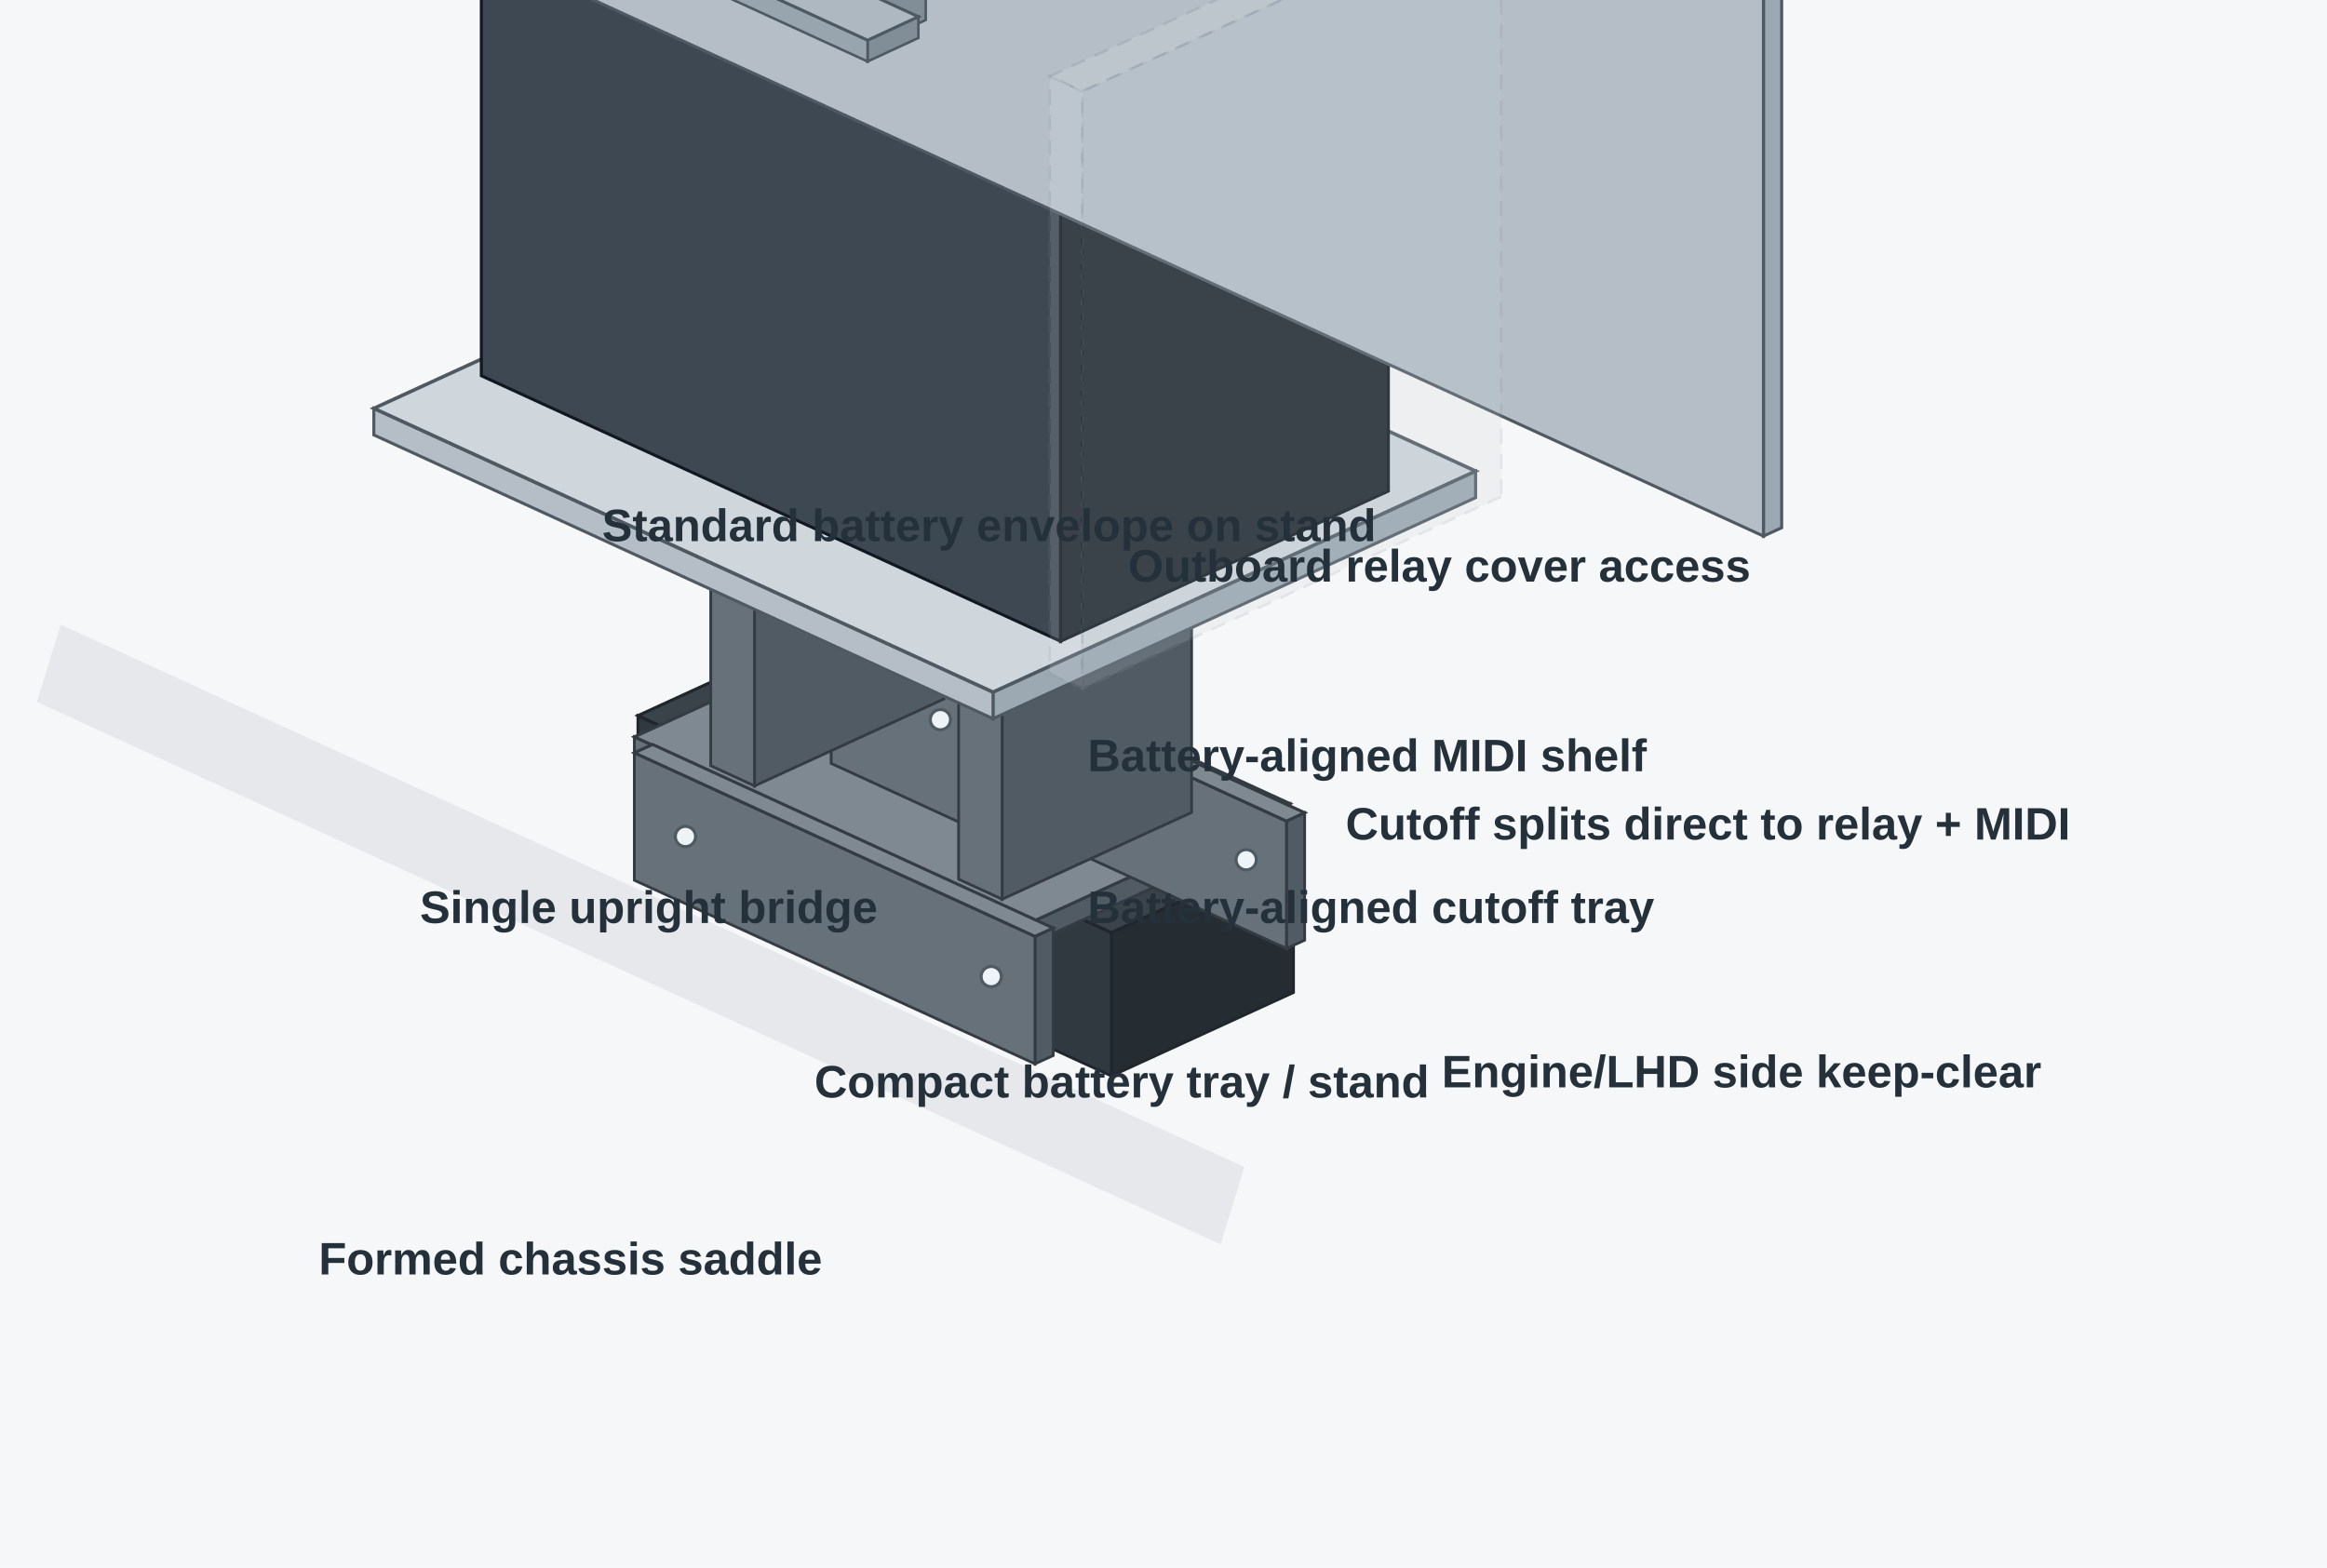
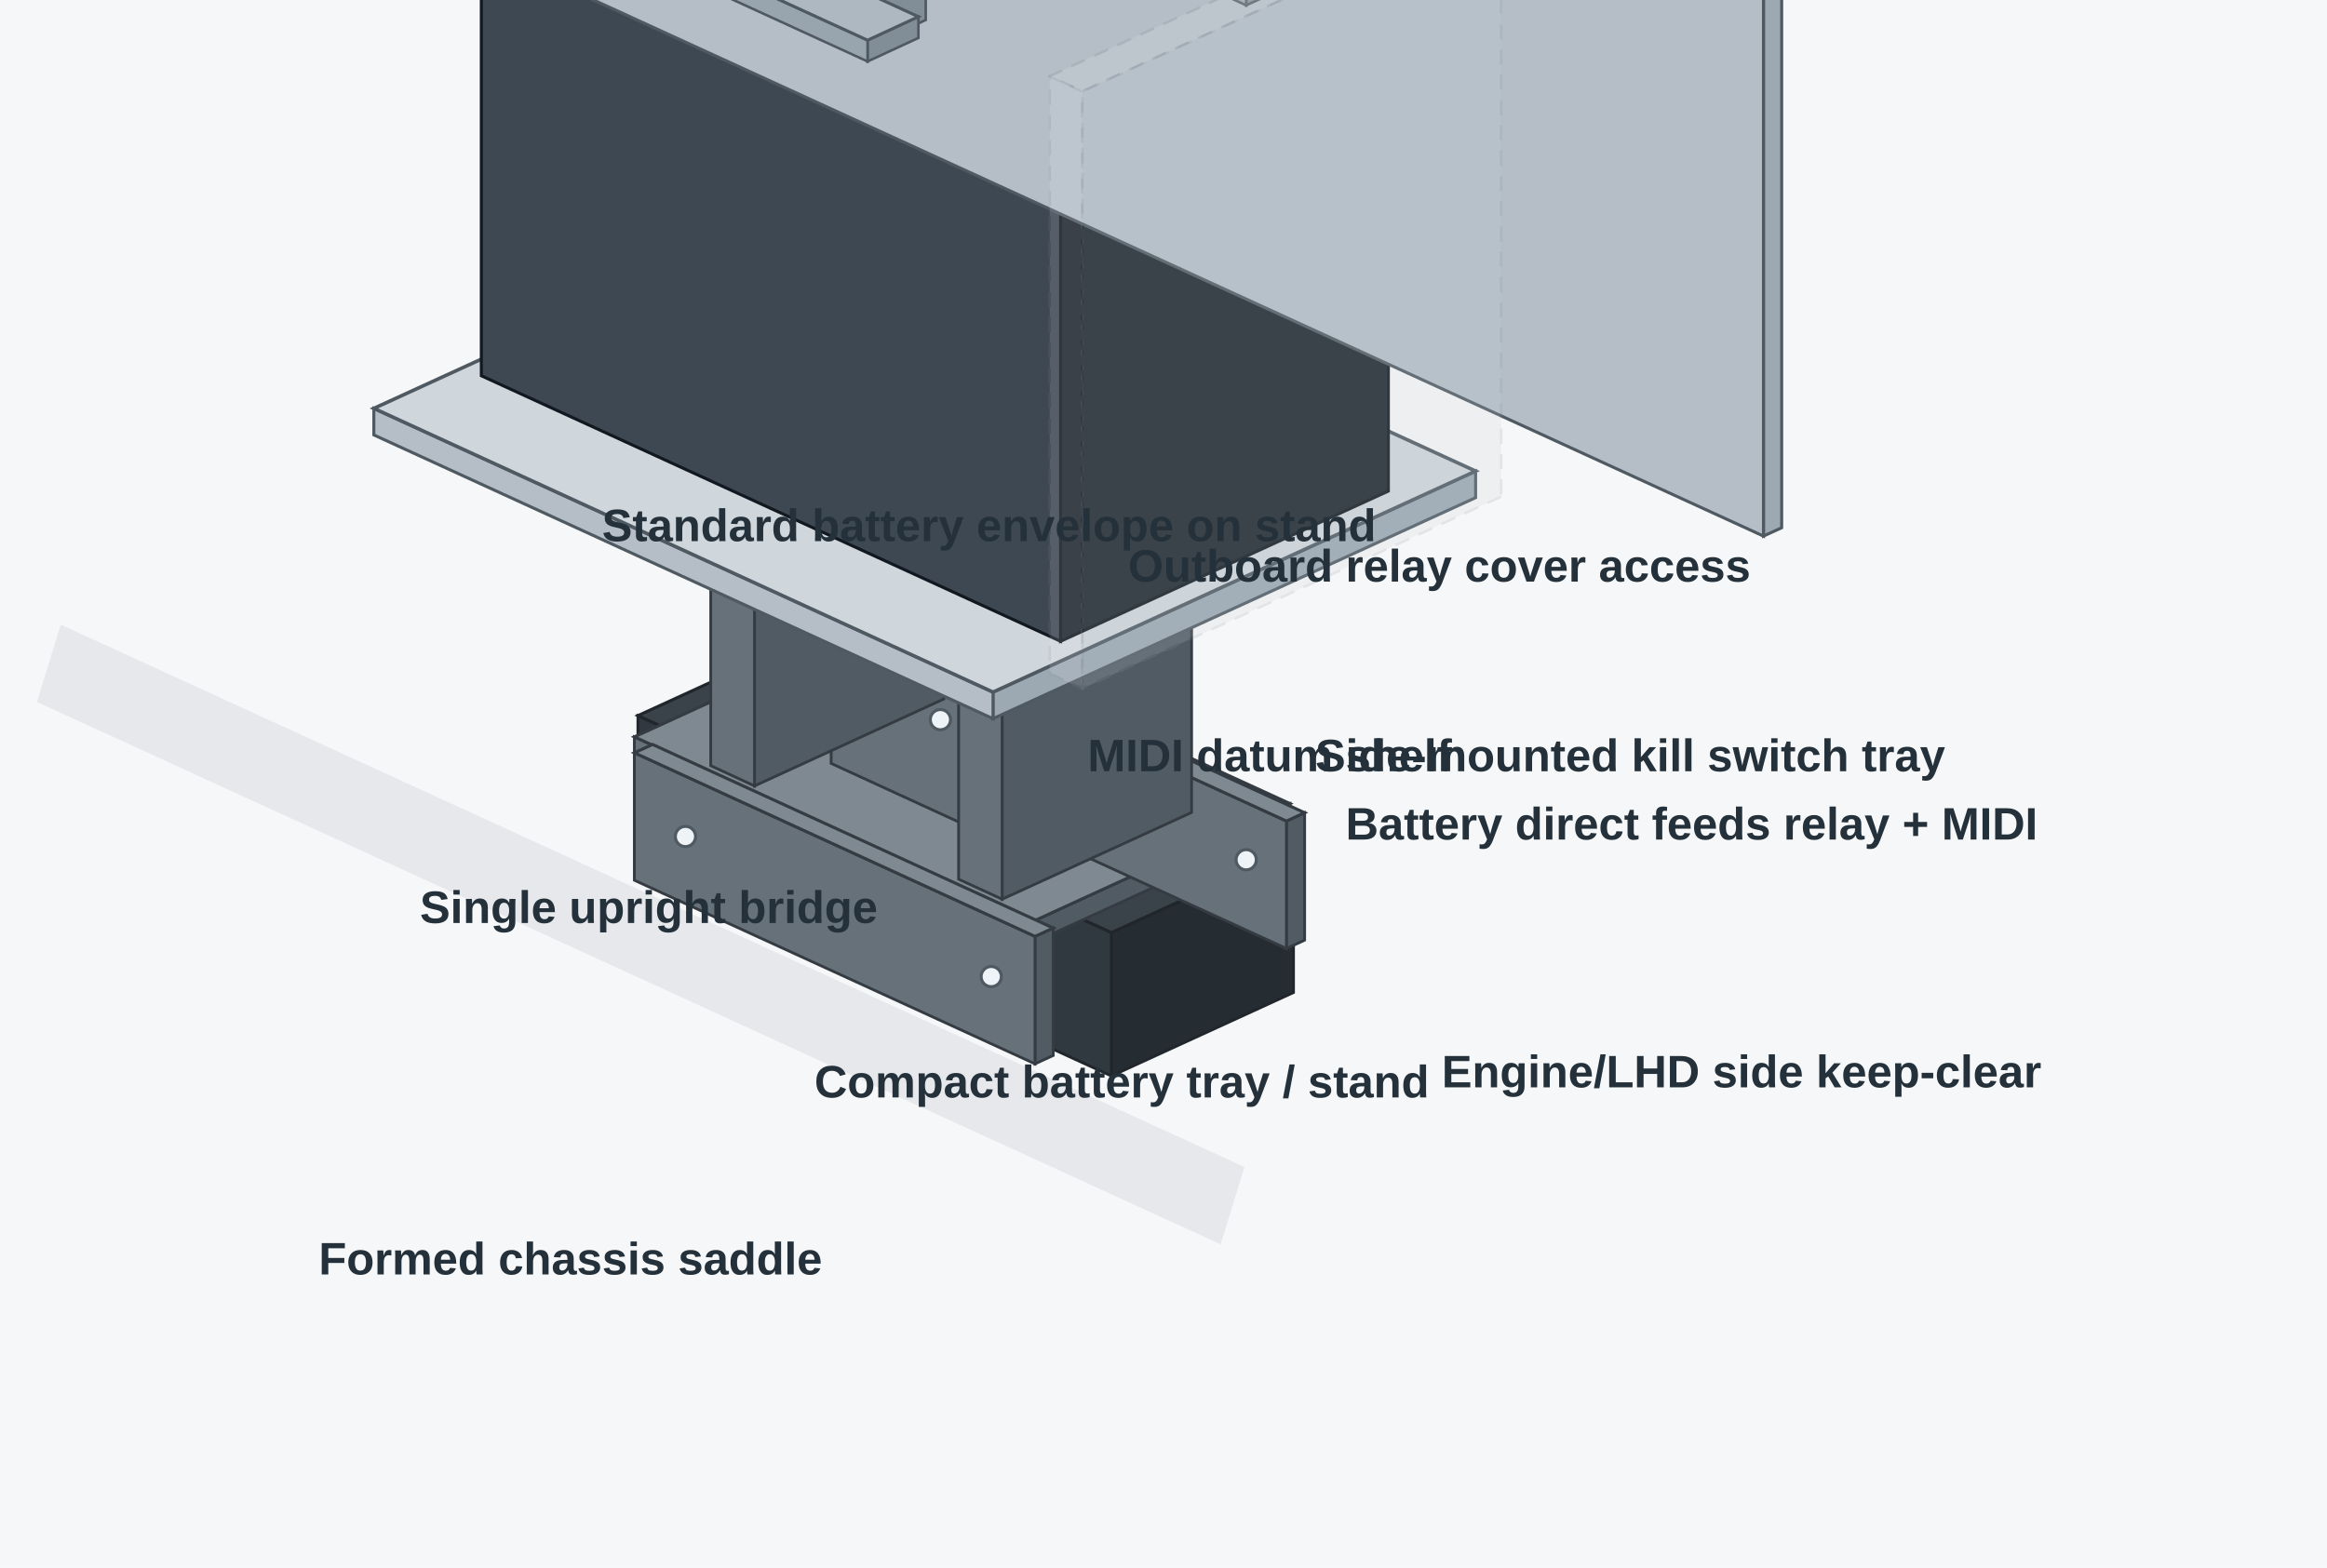
<svg xmlns="http://www.w3.org/2000/svg" width="920" height="620" viewBox="0 0 920 620" role="img" aria-labelledby="title desc">
  <style>
    .background { fill: #f6f7f8; }
    .shadow { fill: #d9dde2; opacity: 0.55; }
    .plate-top { fill: #cfd6dc; stroke: #4f5962; stroke-width: 1.4; }
    .plate-side { fill: #9ca8b2; stroke: #4f5962; stroke-width: 1.2; }
    .plate-front { fill: #b5bec7; stroke: #4f5962; stroke-width: 1.2; }
    .tab-top { fill: #7f8992; stroke: #343b42; stroke-width: 1.2; }
    .tab-side { fill: #515b64; stroke: #343b42; stroke-width: 1.1; }
    .tab-front { fill: #66717a; stroke: #343b42; stroke-width: 1.1; }
    .chassis-top { fill: #3b434a; stroke: #20262b; stroke-width: 1.2; }
    .chassis-side { fill: #252c32; stroke: #20262b; stroke-width: 1.1; }
    .chassis-front { fill: #303840; stroke: #20262b; stroke-width: 1.1; }
    .battery-top { fill: #2f3942; stroke: #111820; stroke-width: 1.4; }
    .battery-side { fill: #1d252c; stroke: #111820; stroke-width: 1.2; }
    .battery-front { fill: #3d4852; stroke: #111820; stroke-width: 1.2; }
    .hold-top { fill: #cfd6dc; stroke: #4f5962; stroke-width: 1.1; }
    .hold-side { fill: #98a4ae; stroke: #4f5962; stroke-width: 0.9; }
    .hold-front { fill: #b5bec7; stroke: #4f5962; stroke-width: 0.9; }
    .relay-tray-top { fill: #aeb8c1; stroke: #4f5962; stroke-width: 1.2; }
    .relay-tray-side { fill: #818d97; stroke: #4f5962; stroke-width: 1; }
    .relay-tray-front { fill: #98a4ae; stroke: #4f5962; stroke-width: 1; }
    .relay-fuse-top { fill: #384856; stroke: #1f2830; stroke-width: 0.8; }
    .relay-fuse-side { fill: #26323d; stroke: #1f2830; stroke-width: 0.6; }
    .relay-fuse-front { fill: #465867; stroke: #1f2830; stroke-width: 0.6; }
    .relay-fuse-top { fill: #384856; stroke: #1f2830; stroke-width: 0.8; }
    .relay-fuse-side { fill: #26323d; stroke: #1f2830; stroke-width: 0.6; }
    .relay-fuse-front { fill: #465867; stroke: #1f2830; stroke-width: 0.6; }
    .midi-plate-top { fill: #aeb8c1; stroke: #4f5962; stroke-width: 1.2; }
    .midi-plate-side { fill: #818d97; stroke: #4f5962; stroke-width: 1; }
    .midi-plate-front { fill: #98a4ae; stroke: #4f5962; stroke-width: 1; }
    .midi-board-top { fill: #1f2930; stroke: #14191d; stroke-width: 1; }
    .midi-board-side { fill: #161d22; stroke: #14191d; stroke-width: 0.9; }
    .midi-board-front { fill: #2b363e; stroke: #14191d; stroke-width: 0.9; }
    .fuse-top { fill: #b7302a; stroke: #6e1714; stroke-width: 0.8; }
    .fuse-side { fill: #84201b; stroke: #6e1714; stroke-width: 0.7; }
    .fuse-front { fill: #d14a43; stroke: #6e1714; stroke-width: 0.7; }
    .cutoff-base-top { fill: #aeb8c1; stroke: #4f5962; stroke-width: 1.2; }
    .cutoff-base-side { fill: #818d97; stroke: #4f5962; stroke-width: 1; }
    .cutoff-base-front { fill: #98a4ae; stroke: #4f5962; stroke-width: 1; }
    .keepout-top { fill: #d7dde2; stroke: #85909a; stroke-width: 1; stroke-dasharray: 6 4; opacity: 0.24; }
    .keepout-side { fill: #c2cbd2; stroke: #85909a; stroke-width: 1; stroke-dasharray: 6 4; opacity: 0.18; }
    .keepout-front { fill: #eef2f5; stroke: #85909a; stroke-width: 1; stroke-dasharray: 6 4; opacity: 0.14; }
    .breaker-body-top { fill: #111820; stroke: #05080a; stroke-width: 1.2; }
    .breaker-body-side { fill: #080c10; stroke: #05080a; stroke-width: 1; }
    .breaker-body-front { fill: #202a33; stroke: #05080a; stroke-width: 1; }
    .breaker-face-top { fill: #41515f; stroke: #1f2830; stroke-width: 1; }
    .breaker-face-side { fill: #26323d; stroke: #1f2830; stroke-width: 0.9; }
    .breaker-face-front { fill: #33424d; stroke: #1f2830; stroke-width: 0.9; }
    .breaker-lever-top { fill: #d12828; stroke: #871313; stroke-width: 1; }
    .breaker-lever-side { fill: #8f1717; stroke: #871313; stroke-width: 0.9; }
    .breaker-lever-front { fill: #c41d1d; stroke: #871313; stroke-width: 0.9; }
    .breaker-terminal { fill: #c4a35a; stroke: #6f5d2f; stroke-width: 1.1; }
    .positive-cable { fill: none; stroke: #c41d1d; stroke-width: 8; stroke-linejoin: round; stroke-linecap: round; }
    .relay-feed { fill: none; stroke: #a51515; stroke-width: 6; stroke-linejoin: round; stroke-linecap: round; }
    .branch-cable { fill: none; stroke: #242b30; stroke-width: 6; stroke-linejoin: round; stroke-linecap: round; }
    .slot-marker { fill: #eef3f7; stroke: #4f5962; stroke-width: 1.2; }
    .label { font: 600 18px Arial, sans-serif; fill: #24313a; }
  </style>
  <rect class="background" width="920" height="620" />
  <polygon class="shadow" points="24.0,247.0 492.0,461.5 482.6,492.1 14.6,277.6" />
  <polygon class="chassis-side" points="511.4,392.5 439.4,425.5 439.4,368.8 511.4,335.8" />
  <polygon class="chassis-front" points="252.2,339.7 439.4,425.5 439.4,368.8 252.2,283.0" />
  <polygon class="chassis-top" points="324.2,250.0 511.4,335.8 439.4,368.8 252.2,283.0" />
  <polygon class="tab-side" points="510.0,326.2 409.2,372.4 409.2,364.0 510.0,317.8" />
  <polygon class="tab-front" points="250.8,299.8 409.2,372.4 409.2,364.0 250.8,291.4" />
  <polygon class="tab-top" points="351.6,245.2 510.0,317.8 409.2,364.0 250.8,291.4" />
  <polygon class="tab-side" points="515.8,371.8 508.6,375.1 508.6,324.7 515.8,321.4" />
  <polygon class="tab-front" points="350.2,302.5 508.6,375.1 508.6,324.7 350.2,252.1" />
  <polygon class="tab-top" points="357.4,248.8 515.8,321.4 508.6,324.7 350.2,252.1" />
  <polygon class="tab-side" points="416.4,417.4 409.2,420.7 409.2,370.3 416.4,367.0" />
  <polygon class="tab-front" points="250.8,348.1 409.2,420.7 409.2,370.3 250.8,297.7" />
  <polygon class="tab-top" points="258.0,294.4 416.4,367.0 409.2,370.3 250.8,297.7" />
  <polygon class="tab-side" points="438.0,305.9 387.6,329.0 387.6,232.4 438.0,209.3" />
  <polygon class="tab-front" points="328.6,301.9 387.6,329.0 387.6,232.4 328.6,205.3" />
  <polygon class="tab-top" points="379.0,182.2 438.0,209.3 387.6,232.4 328.6,205.3" />
  <polygon class="tab-side" points="373.2,276.4 298.3,310.8 298.3,193.2 373.2,158.8" />
  <polygon class="tab-front" points="281.0,302.8 298.3,310.8 298.3,193.2 281.0,185.2" />
  <polygon class="tab-top" points="355.9,150.9 373.2,158.8 298.3,193.2 281.0,185.2" />
  <polygon class="tab-side" points="471.1,321.3 396.2,355.6 396.2,238.0 471.1,203.7" />
  <polygon class="tab-front" points="379.0,347.7 396.2,355.6 396.2,238.0 379.0,230.1" />
  <polygon class="tab-top" points="453.8,195.8 471.1,203.7 396.2,238.0 379.0,230.1" />
  <polygon class="plate-side" points="583.4,196.8 392.6,284.2 392.6,273.7 583.4,186.3" />
  <polygon class="plate-front" points="147.8,172.0 392.6,284.2 392.6,273.7 147.8,161.5" />
  <polygon class="plate-top" points="338.6,74.1 583.4,186.3 392.6,273.7 147.8,161.5" />
  <polygon class="battery-side" points="548.9,194.2 419.3,253.6 419.3,12.1 548.9,-47.3" />
  <polygon class="battery-front" points="190.3,148.6 419.3,253.6 419.3,12.1 190.3,-92.9" />
  <polygon class="battery-top" points="319.9,-152.3 548.9,-47.3 419.3,12.1 190.3,-92.9" />
  <polygon class="hold-side" points="564.7,-53.0 551.8,-47.0 551.8,-55.4 564.7,-61.4" />
  <polygon class="hold-front" points="307.0,-159.2 551.8,-47.0 551.8,-55.4 307.0,-167.6" />
  <polygon class="hold-top" points="319.9,-173.6 564.7,-61.4 551.8,-55.4 307.0,-167.6" />
  <polygon class="hold-side" points="435.1,6.4 422.2,12.4 422.2,4.0 435.1,-2.0" />
  <polygon class="hold-front" points="177.4,-99.8 422.2,12.4 422.2,4.0 177.4,-108.2" />
  <polygon class="hold-top" points="190.3,-114.2 435.1,-2.0 422.2,4.0 177.4,-108.2" />
  <polygon class="plate-side" points="704.4,208.7 697.2,212.0 697.2,-113.5 704.4,-116.8" />
  <polygon class="plate-front" points="222.0,-5.8 697.2,212.0 697.2,-113.5 222.0,-331.3" />
  <polygon class="plate-top" points="229.2,-334.6 704.4,-116.8 697.2,-113.5 222.0,-331.3" />
  <polygon class="relay-tray-side" points="353.0,11.2 347.3,13.9 347.3,-217.1 353.0,-219.8" />
  <polygon class="relay-tray-front" points="116.9,-91.7 347.3,13.9 347.3,-217.1 116.9,-322.7" />
  <polygon class="relay-tray-top" points="122.6,-325.4 353.0,-219.8 347.3,-217.1 116.9,-322.7" />
  <polygon class="relay-tray-side" points="135.6,-97.7 115.4,-88.4 115.4,-319.4 135.6,-328.7" />
  <polygon class="relay-tray-front" points="109.7,-91.1 115.4,-88.4 115.4,-319.4 109.7,-322.1" />
  <polygon class="relay-tray-top" points="129.8,-331.3 135.6,-328.7 115.4,-319.4 109.7,-322.1" />
  <polygon class="relay-tray-side" points="366.0,7.9 345.8,17.2 345.8,-213.8 366.0,-223.1" />
  <polygon class="relay-tray-front" points="340.1,14.5 345.8,17.2 345.8,-213.8 340.1,-216.5" />
  <polygon class="relay-tray-top" points="360.2,-225.7 366.0,-223.1 345.8,-213.8 340.1,-216.5" />
  <polygon class="relay-tray-side" points="363.1,15.0 343.0,24.3 343.0,15.9 363.1,6.6" />
  <polygon class="relay-tray-front" points="112.6,-81.3 343.0,24.3 343.0,15.9 112.6,-89.7" />
  <polygon class="relay-tray-top" points="132.7,-99.0 363.1,6.6 343.0,15.9 112.6,-89.7" />
  <polygon class="relay-tray-side" points="363.1,-224.4 343.0,-215.1 343.0,-223.5 363.1,-232.8" />
  <polygon class="relay-tray-front" points="112.6,-320.7 343.0,-215.1 343.0,-223.5 112.6,-329.1" />
  <polygon class="relay-tray-top" points="132.7,-338.4 363.1,-232.8 343.0,-223.5 112.6,-329.1" />
  <polygon class="midi-board-side" points="340.1,-13.9 335.8,-11.9 335.8,-206.1 340.1,-208.1" />
  <polygon class="midi-board-front" points="134.2,-104.3 335.8,-11.9 335.8,-206.1 134.2,-298.5" />
  <polygon class="midi-board-top" points="138.5,-300.5 340.1,-208.1 335.8,-206.1 134.2,-298.5" />
  <polygon class="relay-fuse-side" points="327.1,-46.0 299.8,-33.5 299.8,-164.7 327.1,-177.3" />
  <polygon class="relay-fuse-front" points="112.6,-119.3 299.8,-33.5 299.8,-164.7 112.6,-250.5" />
  <polygon class="relay-fuse-top" points="139.9,-263.1 327.1,-177.3 299.8,-164.7 112.6,-250.5" />
  <polygon class="midi-plate-side" points="520.1,-97.6 412.1,-48.1 412.1,-56.5 520.1,-106.0" />
  <polygon class="midi-plate-front" points="275.3,-110.8 412.1,-48.1 412.1,-56.5 275.3,-119.2" />
  <polygon class="midi-plate-top" points="383.3,-168.7 520.1,-106.0 412.1,-56.5 275.3,-119.2" />
  <polygon class="midi-board-side" points="483.4,-112.0 422.2,-83.9 422.2,-94.4 483.4,-122.5" />
  <polygon class="midi-board-front" points="321.4,-130.1 422.2,-83.9 422.2,-94.4 321.4,-140.6" />
  <polygon class="midi-board-top" points="382.6,-168.7 483.4,-122.5 422.2,-94.4 321.4,-140.6" />
  <polygon class="fuse-side" points="383.3,-157.5 344.4,-139.7 344.4,-156.5 383.3,-174.3" />
  <polygon class="fuse-front" points="331.4,-145.6 344.4,-139.7 344.4,-156.5 331.4,-162.4" />
  <polygon class="fuse-top" points="370.3,-180.2 383.3,-174.3 344.4,-156.5 331.4,-162.4" />
  <polygon class="fuse-side" points="400.6,-149.6 361.7,-131.7 361.7,-148.5 400.6,-166.4" />
  <polygon class="fuse-front" points="348.7,-137.7 361.7,-131.7 361.7,-148.5 348.7,-154.5" />
  <polygon class="fuse-top" points="387.6,-172.3 400.6,-166.4 361.7,-148.5 348.7,-154.5" />
  <polygon class="fuse-side" points="417.8,-141.6 379.0,-123.8 379.0,-140.6 417.8,-158.4" />
  <polygon class="fuse-front" points="366.0,-129.8 379.0,-123.8 379.0,-140.6 366.0,-146.6" />
  <polygon class="fuse-top" points="404.9,-164.4 417.8,-158.4 379.0,-140.6 366.0,-146.6" />
  <polygon class="fuse-side" points="435.1,-133.7 396.2,-115.9 396.2,-132.7 435.1,-150.5" />
  <polygon class="fuse-front" points="383.3,-121.8 396.2,-115.9 396.2,-132.7 383.3,-138.6" />
  <polygon class="fuse-top" points="422.2,-156.5 435.1,-150.5 396.2,-132.7 383.3,-138.6" />
  <polygon class="fuse-side" points="452.4,-125.8 413.5,-108.0 413.5,-124.8 452.4,-142.6" />
  <polygon class="fuse-front" points="400.6,-113.9 413.5,-108.0 413.5,-124.8 400.6,-130.7" />
  <polygon class="fuse-top" points="439.4,-148.5 452.4,-142.6 413.5,-124.8 400.6,-130.7" />
  <polygon class="breaker-terminal" points="476.2,-156.5 467.5,-152.5 467.5,-160.9 476.2,-164.9" />
  <polygon class="breaker-terminal" points="372.5,-196.1 467.5,-152.5 467.5,-160.9 372.5,-204.5" />
  <polygon class="breaker-terminal" points="381.1,-208.5 476.2,-164.9 467.5,-160.9 372.5,-204.5" />
  <polygon class="breaker-lever-side" points="433.7,-119.2 423.6,-114.6 423.6,-125.1 433.7,-129.7" />
  <polygon class="breaker-lever-front" points="315.6,-164.1 423.6,-114.6 423.6,-125.1 315.6,-174.6" />
  <polygon class="breaker-lever-top" points="325.7,-179.2 433.7,-129.7 423.6,-125.1 315.6,-174.6" />
-   <polygon class="cutoff-base-side" points="345.8,-70.5 223.4,-14.4 223.4,-22.8 345.8,-78.9" />
-   <polygon class="cutoff-base-front" points="144.2,-50.7 223.4,-14.4 223.4,-22.8 144.2,-59.1" />
-   <polygon class="cutoff-base-top" points="266.6,-115.2 345.8,-78.9 223.4,-22.8 144.2,-59.1" />
-   <polygon class="cutoff-base-side" points="269.5,-113.9 147.1,-57.8 147.1,-80.9 269.5,-137.0" />
-   <polygon class="cutoff-base-front" points="141.4,-60.5 147.1,-57.8 147.1,-80.9 141.4,-83.6" />
-   <polygon class="cutoff-base-top" points="263.8,-139.7 269.5,-137.0 147.1,-80.9 141.4,-83.6" />
-   <polygon class="cutoff-base-side" points="351.6,-76.3 229.2,-20.2 229.2,-43.3 351.6,-99.4" />
-   <polygon class="cutoff-base-front" points="223.4,-22.8 229.2,-20.2 229.2,-43.3 223.4,-45.9" />
-   <polygon class="cutoff-base-top" points="345.8,-102.0 351.6,-99.4 229.2,-43.3 223.4,-45.9" />
-   <polygon class="cutoff-base-side" points="348.7,-80.3 343.0,-77.6 343.0,-100.7 348.7,-103.4" />
-   <polygon class="cutoff-base-front" points="263.8,-113.9 343.0,-77.6 343.0,-100.7 263.8,-137.0" />
-   <polygon class="cutoff-base-top" points="269.5,-139.7 348.7,-103.4 343.0,-100.7 263.8,-137.0" />
-   <polygon class="cutoff-base-side" points="223.4,-22.8 217.7,-20.2 217.7,-43.3 223.4,-45.9" />
-   <polygon class="cutoff-base-front" points="138.5,-56.5 217.7,-20.2 217.7,-43.3 138.5,-79.6" />
-   <polygon class="cutoff-base-top" points="144.2,-82.2 223.4,-45.9 217.7,-43.3 138.5,-79.6" />
+   <polygon class="cutoff-base-side" points="615.1,-54.0 492.7,2.1 492.7,-6.3 615.1,-62.4" />
+   <polygon class="cutoff-base-front" points="413.5,-34.2 492.7,2.1 492.7,-6.3 413.5,-42.6" />
+   <polygon class="cutoff-base-top" points="535.9,-98.7 615.1,-62.4 492.7,-6.3 413.5,-42.6" />
+   <polygon class="cutoff-base-side" points="538.8,-97.4 416.4,-41.3 416.4,-64.4 538.8,-120.5" />
+   <polygon class="cutoff-base-front" points="410.6,-44.0 416.4,-41.3 416.4,-64.4 410.6,-67.1" />
+   <polygon class="cutoff-base-top" points="533.0,-123.2 538.8,-120.5 416.4,-64.4 410.6,-67.1" />
+   <polygon class="cutoff-base-side" points="620.9,-59.8 498.5,-3.7 498.5,-26.8 620.9,-82.9" />
+   <polygon class="cutoff-base-front" points="492.7,-6.3 498.5,-3.7 498.5,-26.8 492.7,-29.4" />
+   <polygon class="cutoff-base-top" points="615.1,-85.5 620.9,-82.9 498.5,-26.8 492.7,-29.4" />
+   <polygon class="cutoff-base-side" points="618.0,-63.8 612.2,-61.1 612.2,-84.2 618.0,-86.9" />
+   <polygon class="cutoff-base-front" points="533.0,-97.4 612.2,-61.1 612.2,-84.2 533.0,-120.5" />
+   <polygon class="cutoff-base-top" points="538.8,-123.2 618.0,-86.9 612.2,-84.2 533.0,-120.5" />
+   <polygon class="cutoff-base-side" points="492.7,-6.3 487.0,-3.7 487.0,-26.8 492.7,-29.4" />
+   <polygon class="cutoff-base-front" points="407.8,-40.0 487.0,-3.7 487.0,-26.8 407.8,-63.1" />
+   <polygon class="cutoff-base-top" points="413.5,-65.7 492.7,-29.4 487.0,-26.8 407.8,-63.1" />
  <polygon class="keepout-side" points="593.5,196.4 427.9,272.3 427.9,36.1 593.5,-39.9" />
  <polygon class="keepout-front" points="415.0,266.4 427.9,272.3 427.9,36.1 415.0,30.1" />
  <polygon class="keepout-top" points="580.6,-45.8 593.5,-39.9 427.9,36.1 415.0,30.1" />
-   <polygon class="breaker-body-side" points="295.4,-79.8 255.1,-61.3 255.1,-90.7 295.4,-109.2" />
-   <polygon class="breaker-body-front" points="196.1,-88.4 255.1,-61.3 255.1,-90.7 196.1,-117.8" />
-   <polygon class="breaker-body-top" points="236.4,-136.2 295.4,-109.2 255.1,-90.7 196.1,-117.8" />
-   <polygon class="breaker-face-side" points="287.5,-108.9 255.8,-94.3 255.8,-100.6 287.5,-115.2" />
-   <polygon class="breaker-face-front" points="204.0,-118.1 255.8,-94.3 255.8,-100.6 204.0,-124.4" />
-   <polygon class="breaker-face-top" points="235.7,-138.9 287.5,-115.2 255.8,-100.6 204.0,-124.4" />
-   <polygon class="breaker-lever-side" points="261.6,-118.6 254.4,-115.3 254.4,-121.6 261.6,-124.9" />
-   <polygon class="breaker-lever-front" points="221.3,-130.4 254.4,-115.3 254.4,-121.6 221.3,-136.8" />
-   <polygon class="breaker-lever-top" points="228.5,-140.1 261.6,-124.9 254.4,-121.6 221.3,-136.8" />
-   <circle class="breaker-terminal" cx="237.8" cy="-136.1" r="5" />
-   <circle class="breaker-terminal" cx="259.4" cy="-110.3" r="5" />
-   <polyline class="positive-cable" points="450.2,-57.6 279.6,-112.0 237.8,-136.1" />
-   <polyline class="relay-feed" points="259.4,-110.3 315.6,-143.7 386.2,-175.1" />
-   <polyline class="relay-feed" points="259.4,-110.3 214.8,-187.3 196.1,-231.2" />
+   <polygon class="breaker-body-side" points="564.7,-63.3 524.4,-44.8 524.4,-74.2 564.7,-92.7" />
+   <polygon class="breaker-body-front" points="465.4,-71.9 524.4,-44.8 524.4,-74.2 465.4,-101.3" />
+   <polygon class="breaker-body-top" points="505.7,-119.7 564.7,-92.7 524.4,-74.2 465.4,-101.3" />
+   <polygon class="breaker-face-side" points="556.8,-92.4 525.1,-77.8 525.1,-84.1 556.8,-98.7" />
+   <polygon class="breaker-face-front" points="473.3,-101.6 525.1,-77.8 525.1,-84.1 473.3,-107.9" />
+   <polygon class="breaker-face-top" points="505.0,-122.4 556.8,-98.7 525.1,-84.1 473.3,-107.9" />
+   <polygon class="breaker-lever-side" points="530.9,-102.1 523.7,-98.8 523.7,-105.1 530.9,-108.4" />
+   <polygon class="breaker-lever-front" points="490.6,-113.9 523.7,-98.8 523.7,-105.1 490.6,-120.2" />
+   <polygon class="breaker-lever-top" points="497.8,-123.6 530.9,-108.4 523.7,-105.1 490.6,-120.2" />
+   <circle class="breaker-terminal" cx="507.1" cy="-119.6" r="5" />
+   <circle class="breaker-terminal" cx="528.7" cy="-93.8" r="5" />
+   <polyline class="positive-cable" points="450.2,-57.6 416.4,-125.4 386.2,-175.1" />
+   <polyline class="relay-feed" points="450.2,-57.6 335.8,-167.4 196.1,-231.2" />
  <polyline class="branch-cable" points="196.1,-231.2 174.5,-154.1 147.1,-112.8" />
  <polygon class="keepout-side" points="664.1,-60.9 639.6,-49.7 639.6,-60.2 664.1,-71.4" />
  <polygon class="keepout-front" points="344.4,-185.0 639.6,-49.7 639.6,-60.2 344.4,-195.5" />
  <polygon class="keepout-top" points="368.9,-206.7 664.1,-71.4 639.6,-60.2 344.4,-195.5" />
  <circle class="slot-marker" cx="371.8" cy="284.6" r="4" />
  <circle class="slot-marker" cx="492.7" cy="340.0" r="4" />
  <circle class="slot-marker" cx="271.0" cy="330.8" r="4" />
  <circle class="slot-marker" cx="391.9" cy="386.2" r="4" />
  <text class="label" x="126" y="504">Formed chassis saddle</text>
  <text class="label" x="166" y="365">Single upright bridge</text>
  <text class="label" x="322" y="434">Compact battery tray / stand</text>
  <text class="label" x="238" y="214">Standard battery envelope on stand</text>
  <text class="label" x="446" y="230">Outboard relay cover access</text>
-   <text class="label" x="430" y="305">Battery-aligned MIDI shelf</text>
-   <text class="label" x="430" y="365">Battery-aligned cutoff tray</text>
-   <text class="label" x="532" y="332">Cutoff splits direct to relay + MIDI</text>
+   <text class="label" x="430" y="305">MIDI datum shelf</text>
+   <text class="label" x="520" y="305">Side-mounted kill switch tray</text>
+   <text class="label" x="532" y="332">Battery direct feeds relay + MIDI</text>
  <text class="label" x="570" y="430">Engine/LHD side keep-clear</text>
</svg>
